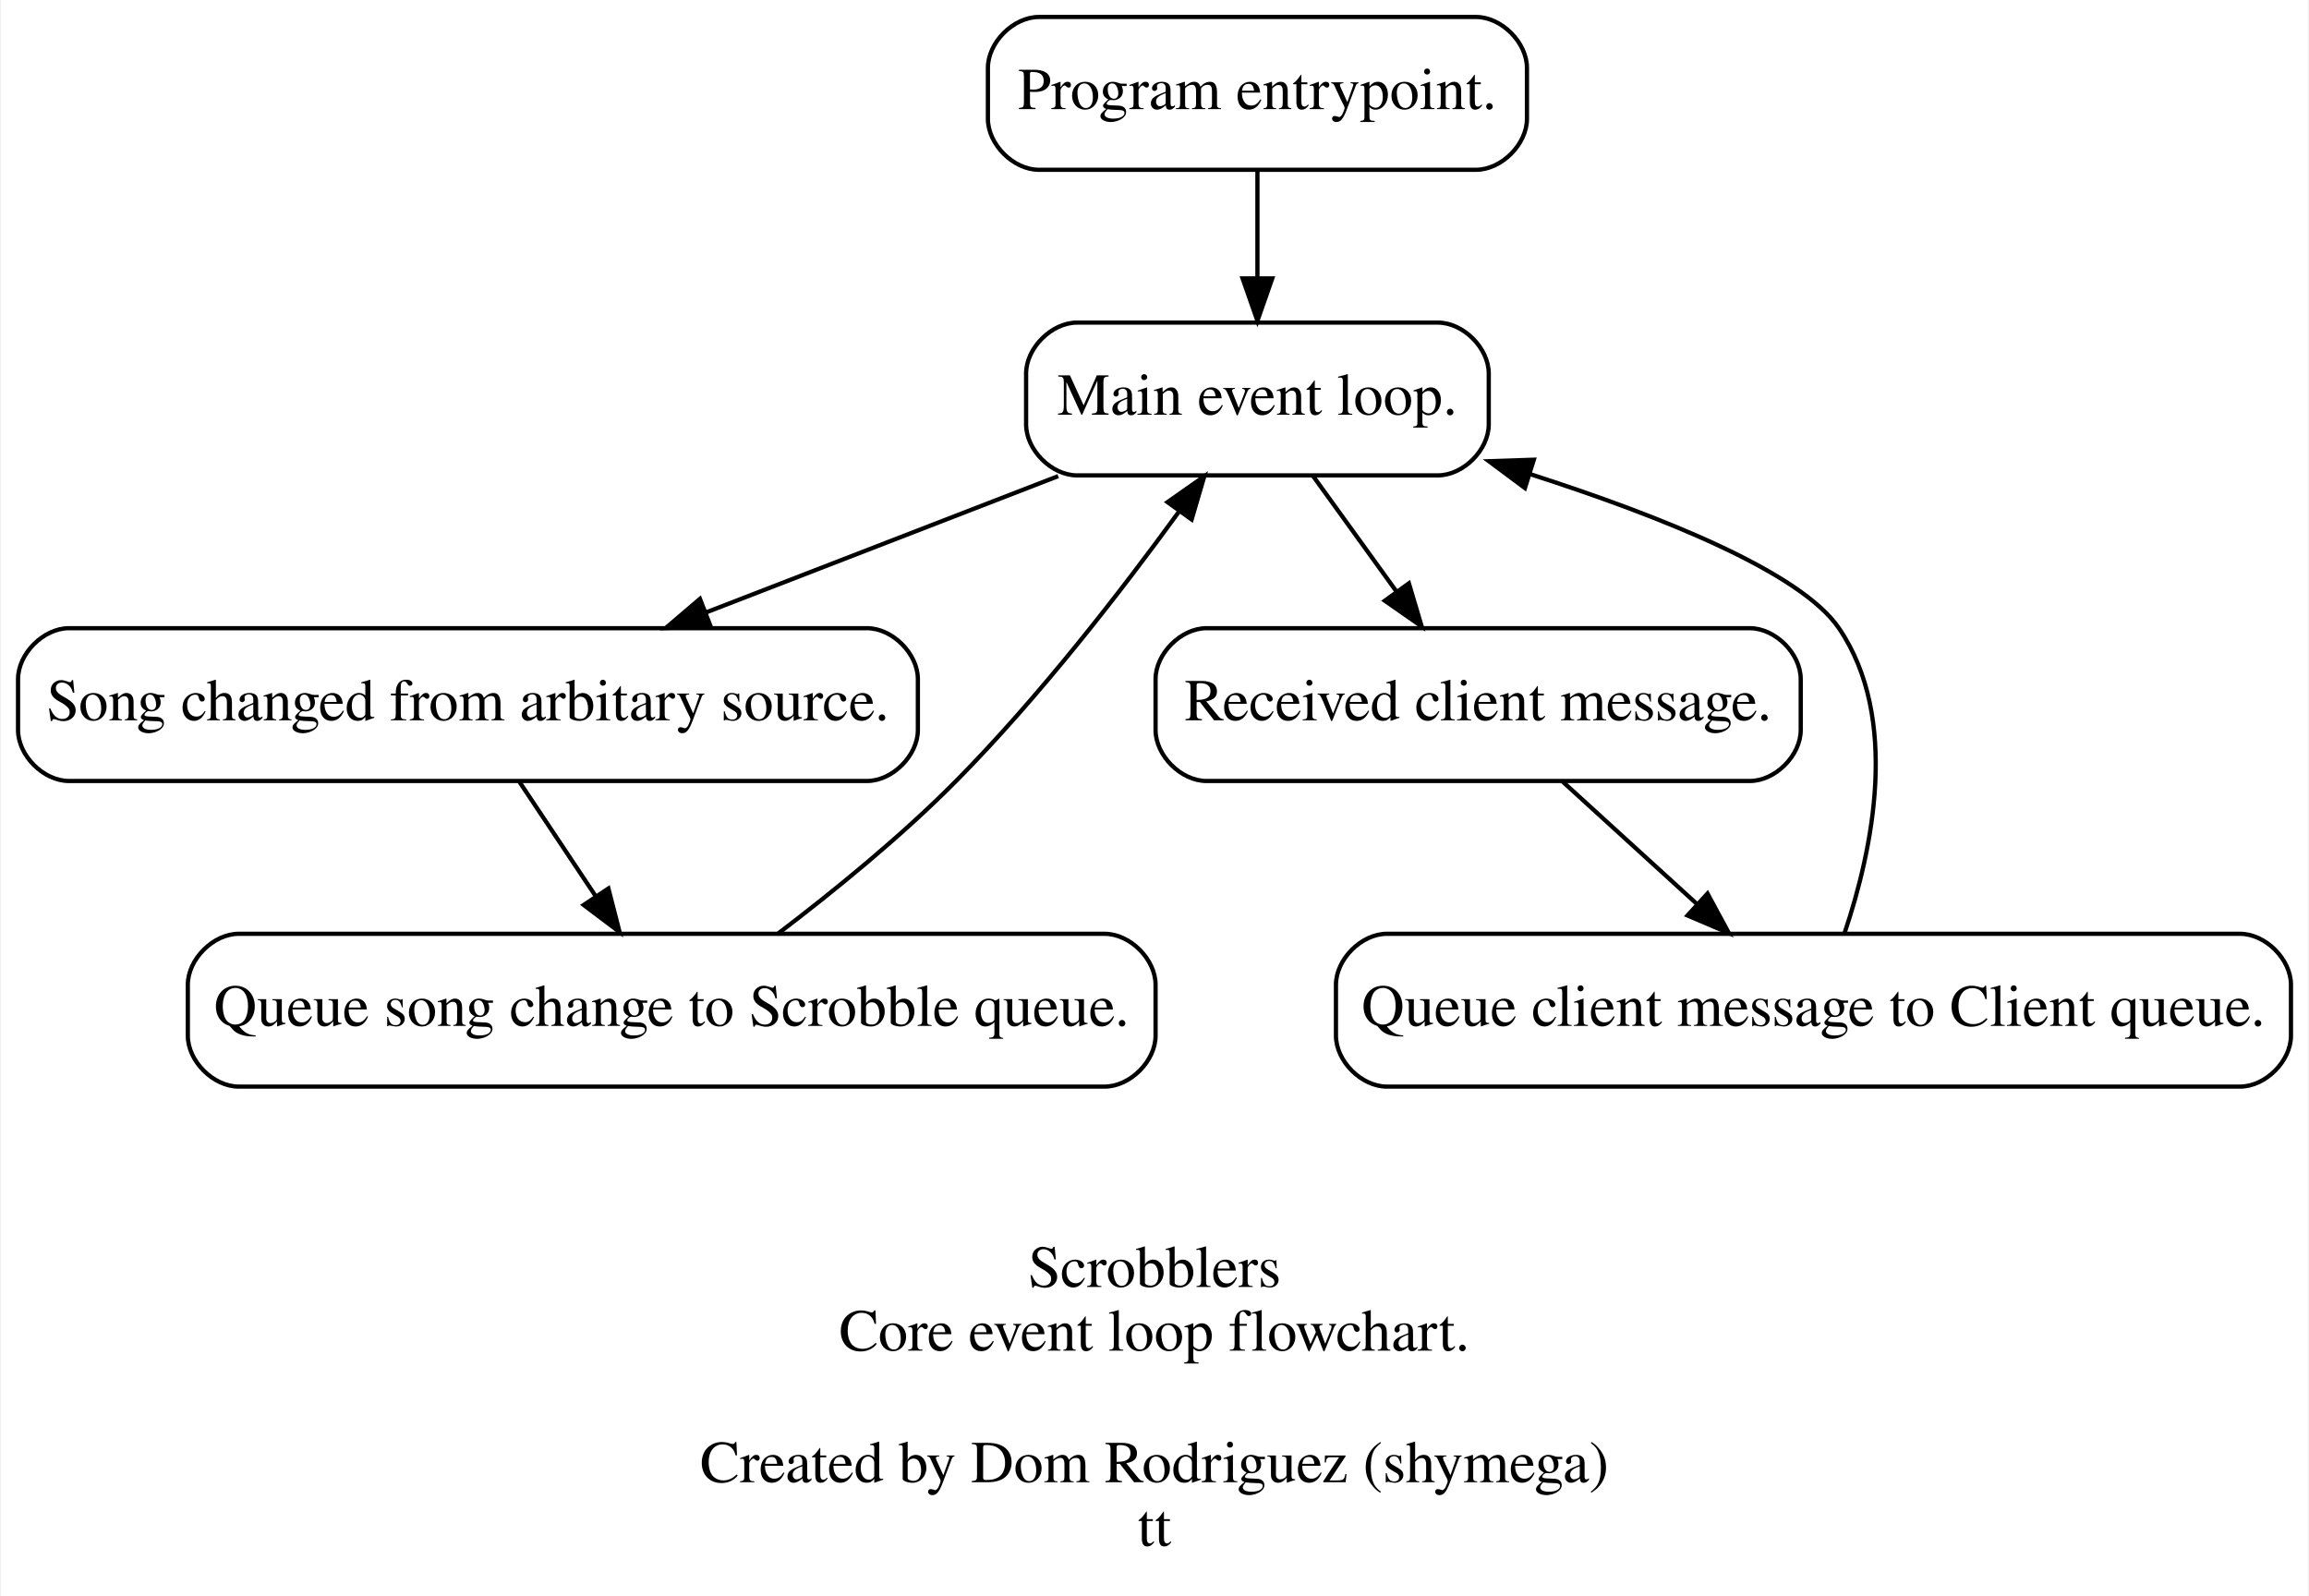
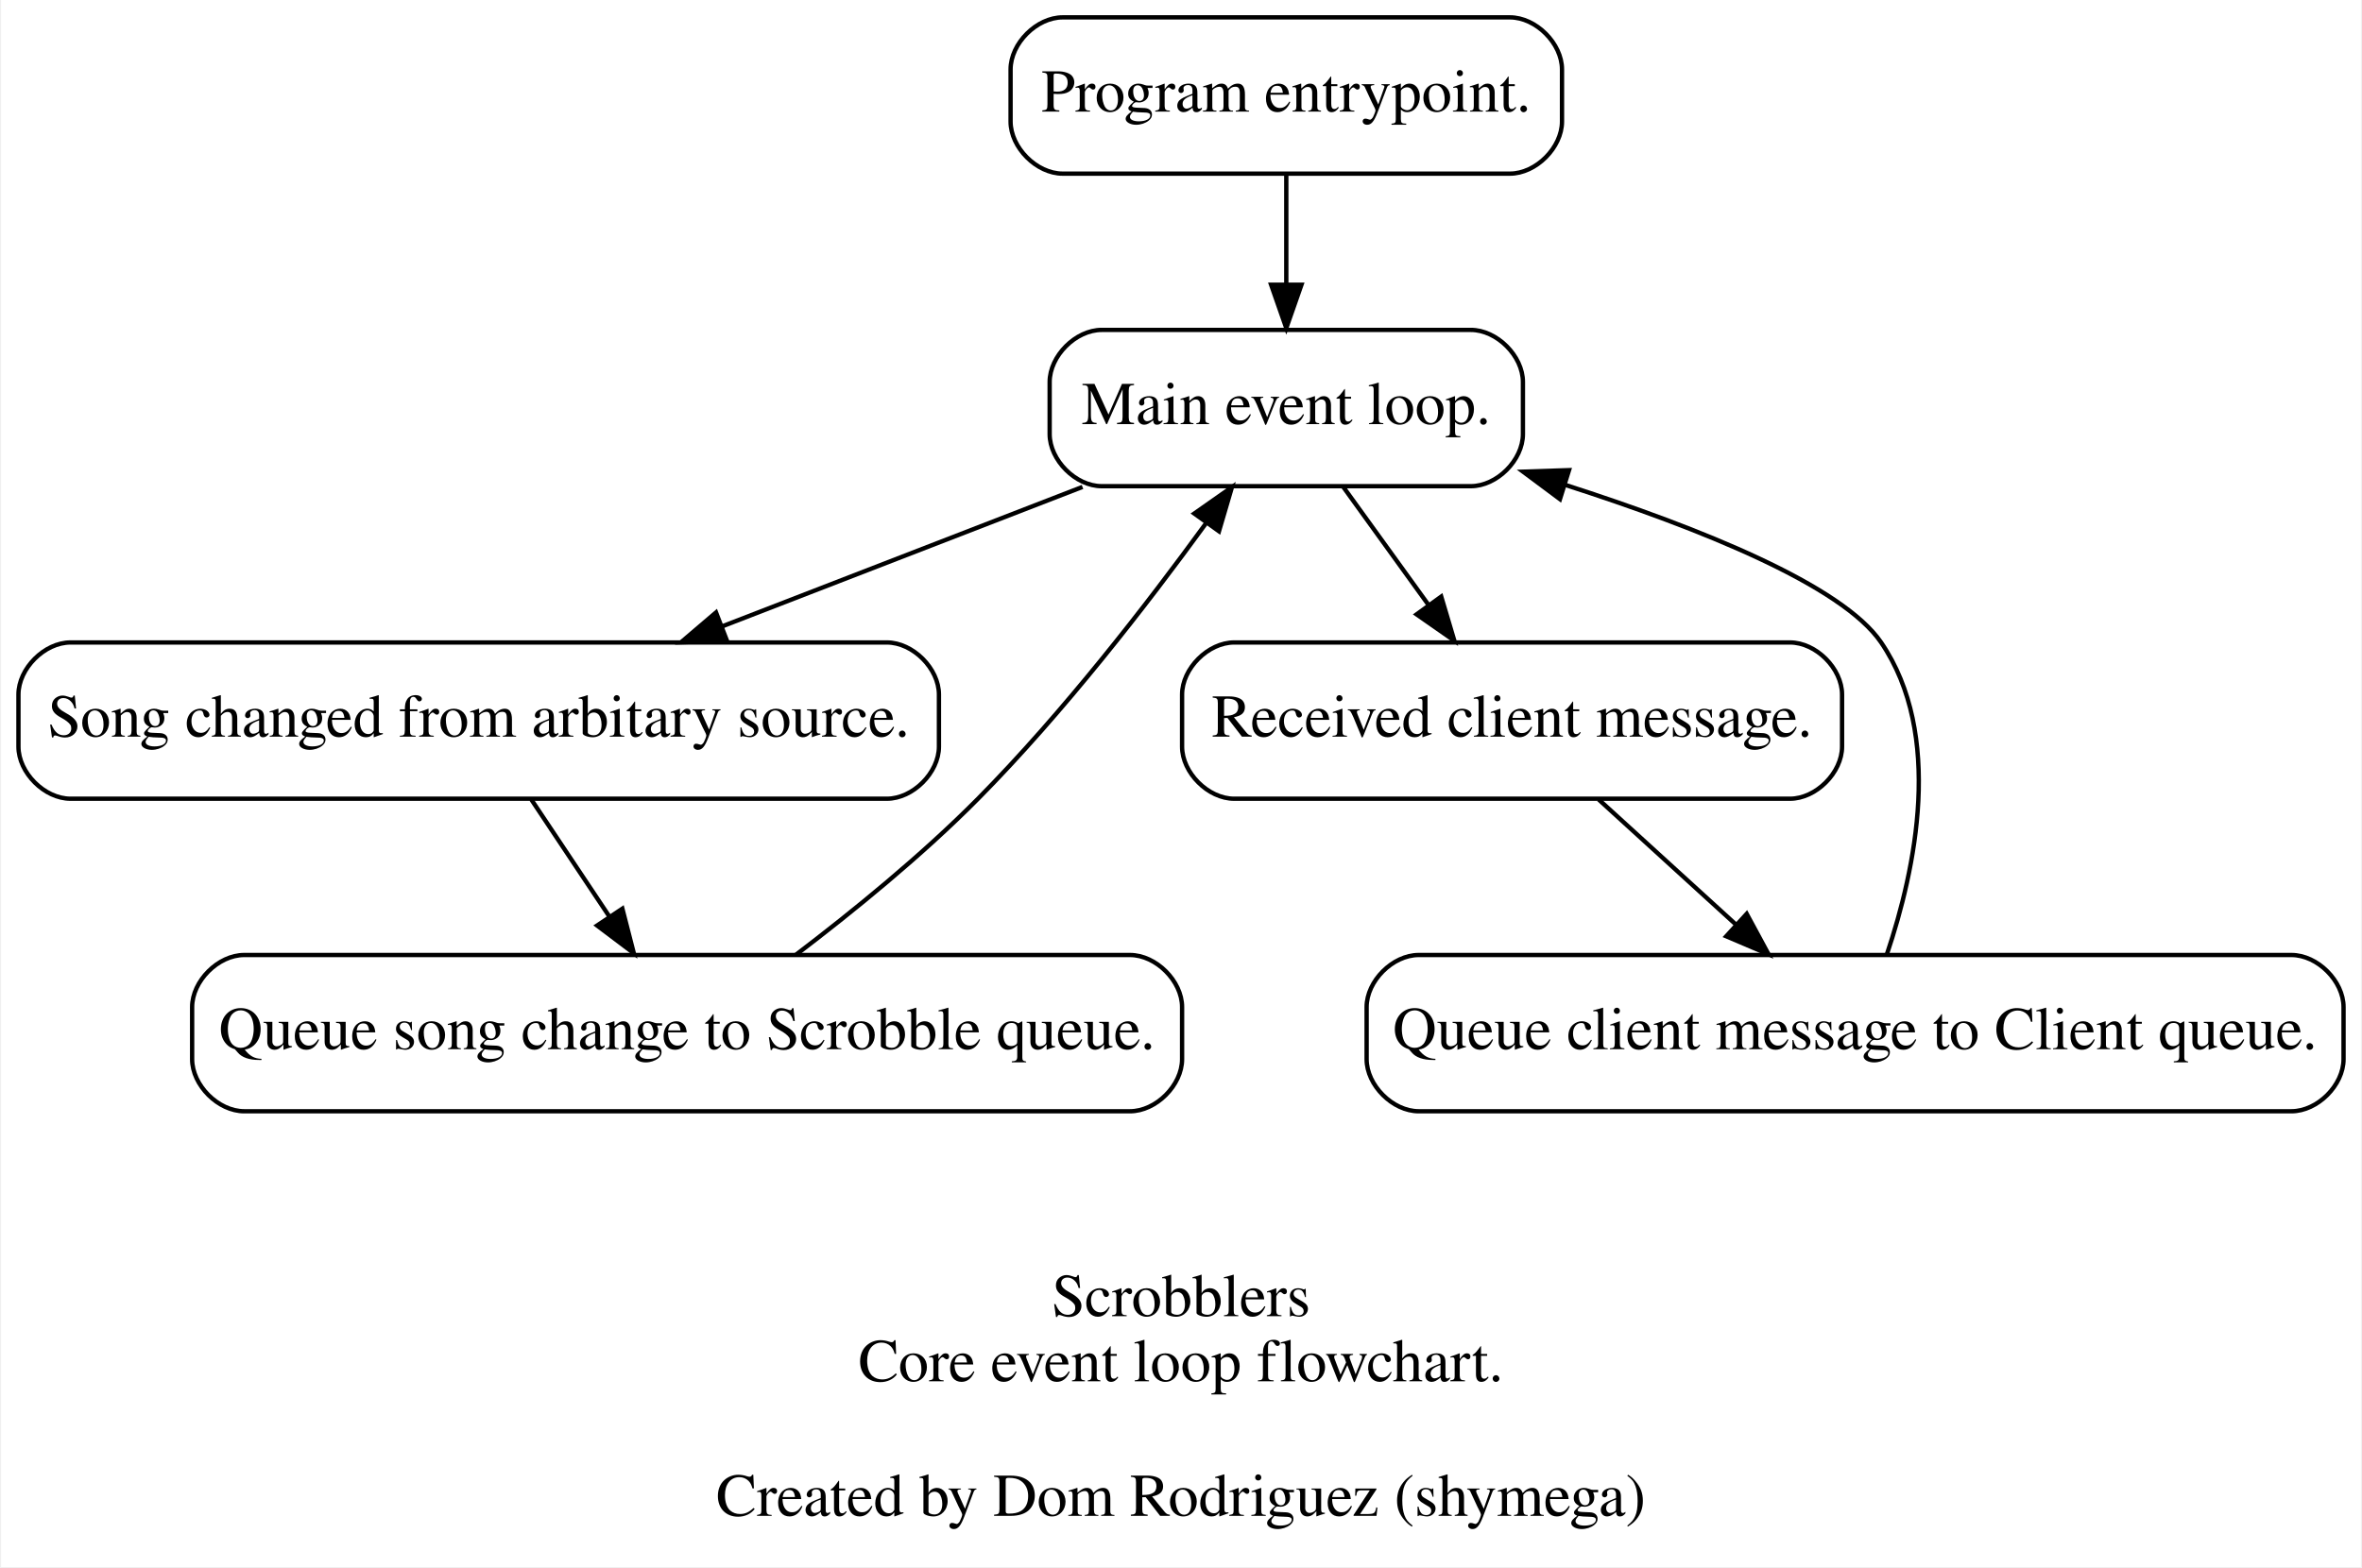
- <svg xmlns="http://www.w3.org/2000/svg" width="544pt" height="376pt" viewBox="0.00 0.00 543.50 376.00">
-   <g id="graph0" class="graph" transform="scale(1 1) rotate(0) translate(4 372)">
-     <polygon fill="#ffffff" stroke="transparent" points="-4,4 -4,-372 539.5,-372 539.5,4 -4,4" />
-     <text text-anchor="middle" x="267.75" y="-68.8" font-family="Times,serif" font-size="14.00" fill="#000000">Scrobblers</text>
-     <text text-anchor="middle" x="267.75" y="-53.8" font-family="Times,serif" font-size="14.00" fill="#000000">Core event loop flowchart.</text>
-     <text text-anchor="middle" x="267.75" y="-22.8" font-family="Times,serif" font-size="14.00" fill="#000000">Created by Dom Rodriguez (shymega)</text>
-     <text text-anchor="middle" x="267.75" y="-7.8" font-family="Times,serif" font-size="14.00" fill="#000000">tt</text>
+ <svg xmlns="http://www.w3.org/2000/svg" width="544pt" height="361pt" viewBox="0.00 0.00 543.50 361.00">
+   <g id="graph0" class="graph" transform="scale(1 1) rotate(0) translate(4 357)">
+     <polygon fill="#ffffff" stroke="transparent" points="-4,4 -4,-357 539.5,-357 539.5,4 -4,4" />
+     <text text-anchor="middle" x="267.75" y="-53.8" font-family="Times,serif" font-size="14.00" fill="#000000">Scrobblers</text>
+     <text text-anchor="middle" x="267.75" y="-38.8" font-family="Times,serif" font-size="14.00" fill="#000000">Core event loop flowchart.</text>
+     <text text-anchor="middle" x="267.75" y="-7.8" font-family="Times,serif" font-size="14.00" fill="#000000">Created by Dom Rodriguez (shymega)</text>
    <g id="node1" class="node">
-       <path fill="none" stroke="#000000" d="M343.5,-368C343.5,-368 240.5,-368 240.5,-368 234.5,-368 228.5,-362 228.5,-356 228.5,-356 228.5,-344 228.5,-344 228.5,-338 234.5,-332 240.5,-332 240.5,-332 343.5,-332 343.5,-332 349.5,-332 355.5,-338 355.5,-344 355.5,-344 355.5,-356 355.5,-356 355.5,-362 349.5,-368 343.5,-368" />
-       <text text-anchor="middle" x="292" y="-346.3" font-family="Times,serif" font-size="14.00" fill="#000000">Program entrypoint.</text>
+       <path fill="none" stroke="#000000" d="M343.5,-353C343.5,-353 240.5,-353 240.5,-353 234.5,-353 228.5,-347 228.5,-341 228.5,-341 228.5,-329 228.5,-329 228.5,-323 234.5,-317 240.5,-317 240.5,-317 343.5,-317 343.5,-317 349.5,-317 355.5,-323 355.5,-329 355.5,-329 355.5,-341 355.5,-341 355.5,-347 349.5,-353 343.5,-353" />
+       <text text-anchor="middle" x="292" y="-331.3" font-family="Times,serif" font-size="14.00" fill="#000000">Program entrypoint.</text>
    </g>
    <g id="node2" class="node">
-       <path fill="none" stroke="#000000" d="M334.5,-296C334.5,-296 249.5,-296 249.5,-296 243.5,-296 237.5,-290 237.5,-284 237.5,-284 237.5,-272 237.5,-272 237.5,-266 243.5,-260 249.5,-260 249.5,-260 334.5,-260 334.5,-260 340.5,-260 346.5,-266 346.5,-272 346.5,-272 346.5,-284 346.5,-284 346.5,-290 340.5,-296 334.5,-296" />
-       <text text-anchor="middle" x="292" y="-274.3" font-family="Times,serif" font-size="14.00" fill="#000000">Main event loop.</text>
+       <path fill="none" stroke="#000000" d="M334.5,-281C334.5,-281 249.5,-281 249.5,-281 243.5,-281 237.5,-275 237.5,-269 237.5,-269 237.5,-257 237.5,-257 237.5,-251 243.5,-245 249.5,-245 249.5,-245 334.5,-245 334.5,-245 340.5,-245 346.5,-251 346.5,-257 346.5,-257 346.5,-269 346.5,-269 346.5,-275 340.5,-281 334.5,-281" />
+       <text text-anchor="middle" x="292" y="-259.3" font-family="Times,serif" font-size="14.00" fill="#000000">Main event loop.</text>
    </g>
    <g id="edge1" class="edge">
-       <path fill="none" stroke="#000000" d="M292,-331.831C292,-324.131 292,-314.974 292,-306.417" />
-       <polygon fill="#000000" stroke="#000000" points="295.5,-306.413 292,-296.413 288.5,-306.413 295.5,-306.413" />
+       <path fill="none" stroke="#000000" d="M292,-316.831C292,-309.131 292,-299.974 292,-291.417" />
+       <polygon fill="#000000" stroke="#000000" points="295.5,-291.413 292,-281.413 288.5,-291.413 295.5,-291.413" />
    </g>
    <g id="node3" class="node">
-       <path fill="none" stroke="#000000" d="M200,-224C200,-224 12,-224 12,-224 6,-224 0,-218 0,-212 0,-212 0,-200 0,-200 0,-194 6,-188 12,-188 12,-188 200,-188 200,-188 206,-188 212,-194 212,-200 212,-200 212,-212 212,-212 212,-218 206,-224 200,-224" />
-       <text text-anchor="middle" x="106" y="-202.3" font-family="Times,serif" font-size="14.00" fill="#000000">Song changed from arbitary source.</text>
+       <path fill="none" stroke="#000000" d="M200,-209C200,-209 12,-209 12,-209 6,-209 0,-203 0,-197 0,-197 0,-185 0,-185 0,-179 6,-173 12,-173 12,-173 200,-173 200,-173 206,-173 212,-179 212,-185 212,-185 212,-197 212,-197 212,-203 206,-209 200,-209" />
+       <text text-anchor="middle" x="106" y="-187.3" font-family="Times,serif" font-size="14.00" fill="#000000">Song changed from arbitary source.</text>
    </g>
    <g id="edge2" class="edge">
-       <path fill="none" stroke="#000000" d="M245.064,-259.831C219.856,-250.073 188.607,-237.977 162.121,-227.724" />
-       <polygon fill="#000000" stroke="#000000" points="163.187,-224.384 152.598,-224.038 160.66,-230.912 163.187,-224.384" />
+       <path fill="none" stroke="#000000" d="M245.064,-244.831C219.856,-235.073 188.607,-222.977 162.121,-212.724" />
+       <polygon fill="#000000" stroke="#000000" points="163.187,-209.384 152.598,-209.038 160.66,-215.912 163.187,-209.384" />
    </g>
    <g id="node5" class="node">
-       <path fill="none" stroke="#000000" d="M408,-224C408,-224 280,-224 280,-224 274,-224 268,-218 268,-212 268,-212 268,-200 268,-200 268,-194 274,-188 280,-188 280,-188 408,-188 408,-188 414,-188 420,-194 420,-200 420,-200 420,-212 420,-212 420,-218 414,-224 408,-224" />
-       <text text-anchor="middle" x="344" y="-202.3" font-family="Times,serif" font-size="14.00" fill="#000000">Received client message.</text>
+       <path fill="none" stroke="#000000" d="M408,-209C408,-209 280,-209 280,-209 274,-209 268,-203 268,-197 268,-197 268,-185 268,-185 268,-179 274,-173 280,-173 280,-173 408,-173 408,-173 414,-173 420,-179 420,-185 420,-185 420,-197 420,-197 420,-203 414,-209 408,-209" />
+       <text text-anchor="middle" x="344" y="-187.3" font-family="Times,serif" font-size="14.00" fill="#000000">Received client message.</text>
    </g>
    <g id="edge4" class="edge">
-       <path fill="none" stroke="#000000" d="M305.122,-259.831C311.05,-251.623 318.173,-241.761 324.693,-232.732" />
-       <polygon fill="#000000" stroke="#000000" points="327.684,-234.569 330.702,-224.413 322.009,-230.471 327.684,-234.569" />
+       <path fill="none" stroke="#000000" d="M305.122,-244.831C311.05,-236.623 318.173,-226.761 324.693,-217.732" />
+       <polygon fill="#000000" stroke="#000000" points="327.684,-219.569 330.702,-209.413 322.009,-215.471 327.684,-219.569" />
    </g>
    <g id="node4" class="node">
-       <path fill="none" stroke="#000000" d="M256,-152C256,-152 52,-152 52,-152 46,-152 40,-146 40,-140 40,-140 40,-128 40,-128 40,-122 46,-116 52,-116 52,-116 256,-116 256,-116 262,-116 268,-122 268,-128 268,-128 268,-140 268,-140 268,-146 262,-152 256,-152" />
-       <text text-anchor="middle" x="154" y="-130.3" font-family="Times,serif" font-size="14.00" fill="#000000">Queue song change to Scrobble queue.</text>
+       <path fill="none" stroke="#000000" d="M256,-137C256,-137 52,-137 52,-137 46,-137 40,-131 40,-125 40,-125 40,-113 40,-113 40,-107 46,-101 52,-101 52,-101 256,-101 256,-101 262,-101 268,-107 268,-113 268,-113 268,-125 268,-125 268,-131 262,-137 256,-137" />
+       <text text-anchor="middle" x="154" y="-115.3" font-family="Times,serif" font-size="14.00" fill="#000000">Queue song change to Scrobble queue.</text>
    </g>
    <g id="edge3" class="edge">
-       <path fill="none" stroke="#000000" d="M118.112,-187.831C123.528,-179.708 130.024,-169.964 135.992,-161.012" />
-       <polygon fill="#000000" stroke="#000000" points="139.09,-162.675 141.725,-152.413 133.265,-158.792 139.09,-162.675" />
+       <path fill="none" stroke="#000000" d="M118.112,-172.831C123.528,-164.708 130.024,-154.964 135.992,-146.012" />
+       <polygon fill="#000000" stroke="#000000" points="139.09,-147.675 141.725,-137.413 133.265,-143.792 139.09,-147.675" />
    </g>
    <g id="edge6" class="edge">
-       <path fill="none" stroke="#000000" d="M178.995,-152.005C192.102,-161.963 208.074,-174.939 221,-188 240.578,-207.783 259.954,-232.811 273.507,-251.449" />
-       <polygon fill="#000000" stroke="#000000" points="270.81,-253.695 279.485,-259.777 276.497,-249.613 270.81,-253.695" />
+       <path fill="none" stroke="#000000" d="M178.995,-137.005C192.102,-146.963 208.074,-159.939 221,-173 240.578,-192.783 259.954,-217.811 273.507,-236.449" />
+       <polygon fill="#000000" stroke="#000000" points="270.81,-238.695 279.485,-244.777 276.497,-234.613 270.81,-238.695" />
    </g>
    <g id="node6" class="node">
-       <path fill="none" stroke="#000000" d="M523.5,-152C523.5,-152 322.5,-152 322.5,-152 316.5,-152 310.5,-146 310.5,-140 310.5,-140 310.5,-128 310.5,-128 310.5,-122 316.5,-116 322.5,-116 322.5,-116 523.5,-116 523.5,-116 529.5,-116 535.5,-122 535.5,-128 535.5,-128 535.5,-140 535.5,-140 535.5,-146 529.5,-152 523.5,-152" />
-       <text text-anchor="middle" x="423" y="-130.3" font-family="Times,serif" font-size="14.00" fill="#000000">Queue client message to Client queue.</text>
+       <path fill="none" stroke="#000000" d="M523.5,-137C523.5,-137 322.5,-137 322.5,-137 316.5,-137 310.5,-131 310.5,-125 310.5,-125 310.5,-113 310.5,-113 310.5,-107 316.5,-101 322.5,-101 322.5,-101 523.5,-101 523.5,-101 529.5,-101 535.5,-107 535.5,-113 535.5,-113 535.5,-125 535.5,-125 535.5,-131 529.5,-137 523.5,-137" />
+       <text text-anchor="middle" x="423" y="-115.3" font-family="Times,serif" font-size="14.00" fill="#000000">Queue client message to Client queue.</text>
    </g>
    <g id="edge5" class="edge">
-       <path fill="none" stroke="#000000" d="M363.935,-187.831C373.478,-179.134 385.06,-168.578 395.431,-159.126" />
-       <polygon fill="#000000" stroke="#000000" points="398.038,-161.486 403.071,-152.163 393.323,-156.312 398.038,-161.486" />
+       <path fill="none" stroke="#000000" d="M363.935,-172.831C373.478,-164.134 385.06,-153.578 395.431,-144.126" />
+       <polygon fill="#000000" stroke="#000000" points="398.038,-146.486 403.071,-137.163 393.323,-141.312 398.038,-146.486" />
    </g>
    <g id="edge7" class="edge">
-       <path fill="none" stroke="#000000" d="M430.367,-152.291C436.925,-171.805 443.452,-202.77 429,-224 420.037,-237.167 387.34,-250.31 356.138,-260.333" />
-       <polygon fill="#000000" stroke="#000000" points="355.029,-257.013 346.53,-263.34 357.119,-263.693 355.029,-257.013" />
+       <path fill="none" stroke="#000000" d="M430.367,-137.291C436.925,-156.805 443.452,-187.77 429,-209 420.037,-222.167 387.34,-235.31 356.138,-245.333" />
+       <polygon fill="#000000" stroke="#000000" points="355.029,-242.013 346.53,-248.34 357.119,-248.693 355.029,-242.013" />
    </g>
  </g>
</svg>
